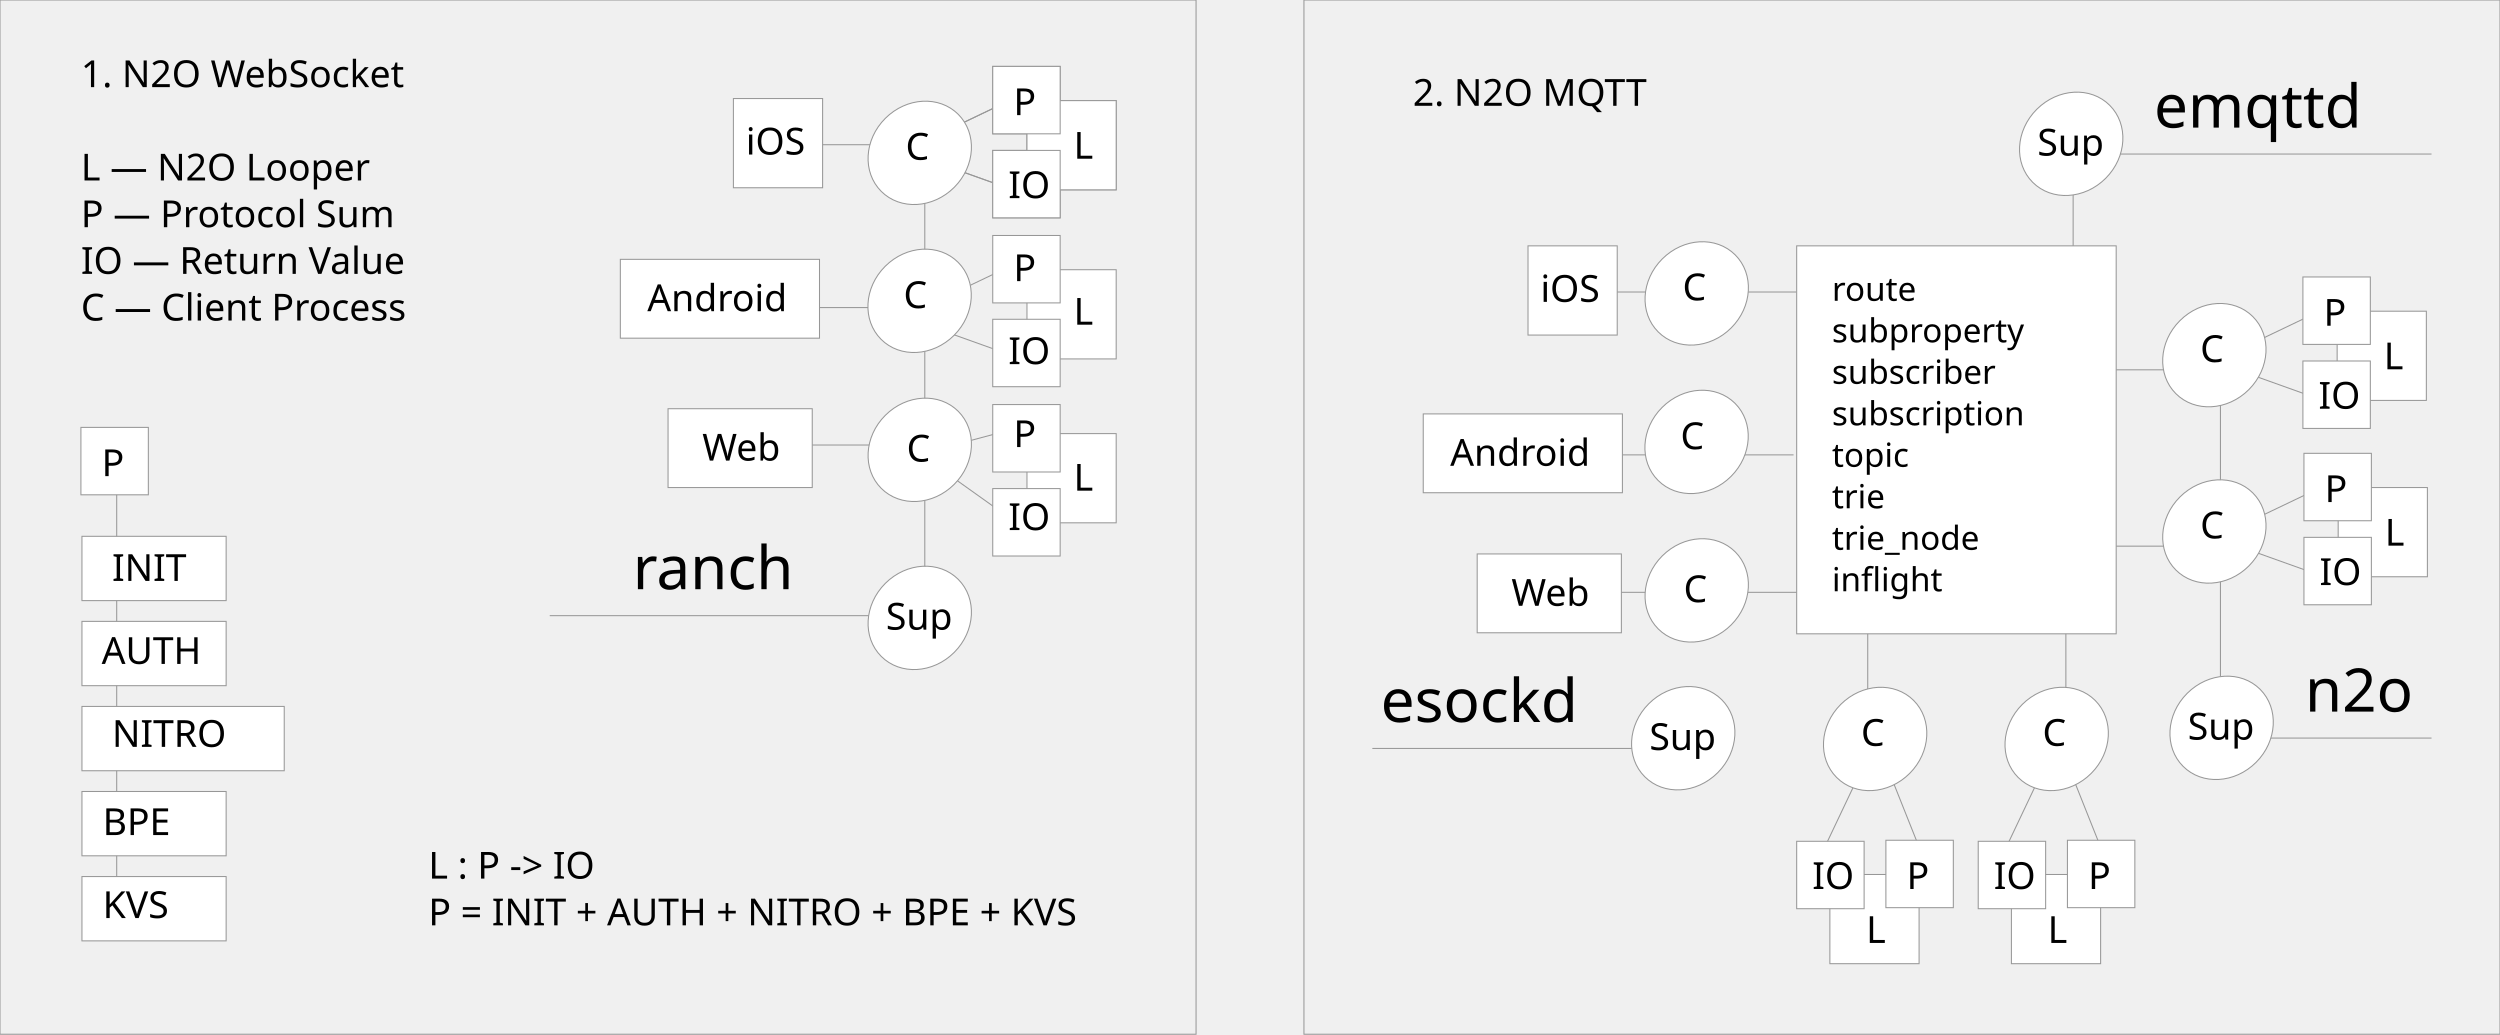
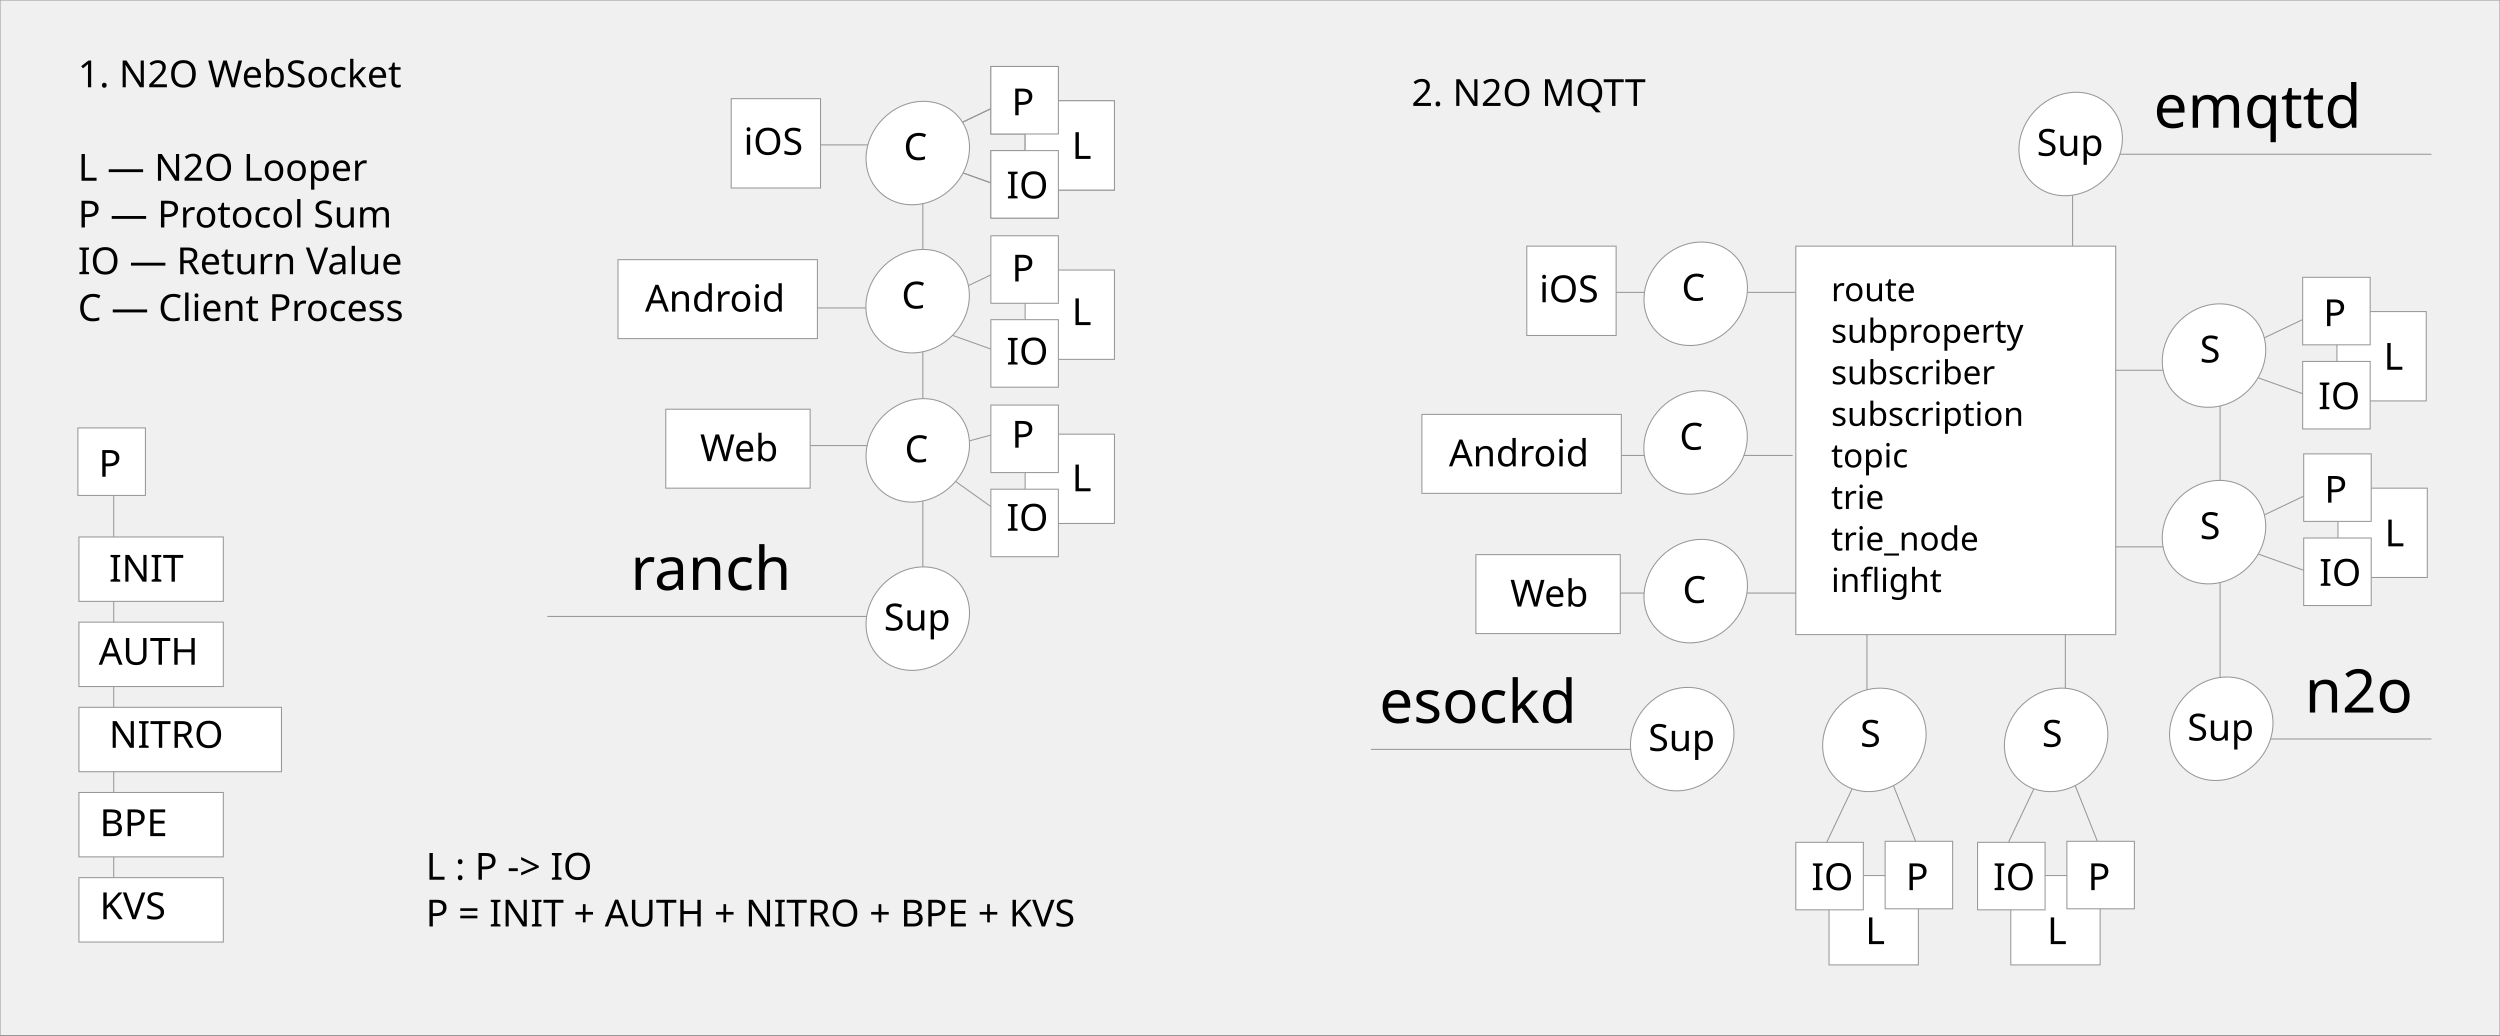
- <svg xmlns="http://www.w3.org/2000/svg" width="2410px" height="997px" viewBox="0 0 2410 997" version="1.1">
+ <svg xmlns="http://www.w3.org/2000/svg" width="2407px" height="997px" viewBox="0 0 2407 997" version="1.1">
  <defs />
  <g id="Page-1" stroke="none" stroke-width="1" fill="none" fill-rule="evenodd">
-     <g id="WebSocket-+-MQTT">
+     <g id="WebSocket-+-MQTT" transform="translate(-3, 0)">
      <g id="WebSocket">
        <g id="Group-+-Rectangle-35">
          <g id="Group" transform="translate(78, 50)">
            <g transform="translate(0, 362)">
              <path d="M34.5,55.5 L34.5,472.5" id="Line-Copy-9" stroke="#979797" stroke-linecap="square" />
              <g id="Rectangle-13-+-INIT" transform="translate(1, 105)">
                <rect id="Rectangle-13" stroke="#979797" fill="#FFFFFF" x="0" y="0" width="139" height="62" />
                <text id="INIT" font-family="Geometria" font-size="36" font-weight="260" fill="#000000">
                  <tspan x="29" y="43">INIT</tspan>
                </text>
              </g>
              <g id="Rectangle-1-Copy-6-+-P-Copy-3">
                <rect id="Rectangle-1-Copy-6" stroke="#979797" fill="#FFFFFF" x="0" y="0" width="65" height="65" />
                <text id="P-Copy-3" font-family="Geometria" font-size="36" font-weight="260" fill="#000000">
                  <tspan x="20" y="47">P</tspan>
                </text>
              </g>
              <g id="Rectangle-13-Copy-2-+-NITRO" transform="translate(1, 269)">
                <rect id="Rectangle-13-Copy-2" stroke="#979797" fill="#FFFFFF" x="0" y="0" width="195" height="62" />
                <text id="NITRO" font-family="Geometria" font-size="36" font-weight="260" fill="#000000">
                  <tspan x="29" y="39">NITRO</tspan>
                </text>
              </g>
              <g id="Rectangle-13-Copy-3-+-BPE" transform="translate(1, 351)">
                <rect id="Rectangle-13-Copy-3" stroke="#979797" fill="#FFFFFF" x="0" y="0" width="139" height="62" />
                <text id="BPE" font-family="Geometria" font-size="36" font-weight="260" fill="#000000">
                  <tspan x="20" y="42">BPE</tspan>
                </text>
              </g>
              <g id="Rectangle-13-Copy-4-+-KVS" transform="translate(1, 433)">
                <rect id="Rectangle-13-Copy-4" stroke="#979797" fill="#FFFFFF" x="0" y="0" width="139" height="62" />
                <text id="KVS" font-family="Geometria" font-size="36" font-weight="260" fill="#000000">
                  <tspan x="20" y="40">KVS</tspan>
                </text>
              </g>
              <g id="Rectangle-13-Copy-+-AUTH" transform="translate(1, 187)">
                <rect id="Rectangle-13-Copy" stroke="#979797" fill="#FFFFFF" x="0" y="0" width="139" height="62" />
                <text id="AUTH" font-family="Geometria" font-size="36" font-weight="260" fill="#000000">
                  <tspan x="19" y="41">AUTH</tspan>
                </text>
              </g>
            </g>
            <text id="1.-N2O-WebSocket" font-family="Geometria" font-size="36" font-weight="260" fill="#000000">
              <tspan x="0" y="34">1. N2O WebSocket</tspan>
              <tspan x="0" y="79" />
              <tspan x="0" y="124">L — N2O Looper</tspan>
              <tspan x="0" y="169">P — Protocol Sum</tspan>
              <tspan x="0" y="214">IO — Return Value</tspan>
              <tspan x="0" y="259">C — Client Process</tspan>
            </text>
            <text id="L-:-P--&gt;-IO" font-family="Geometria" font-size="36" font-weight="260" fill="#000000">
              <tspan x="335" y="797">L : P -&gt; IO</tspan>
              <tspan x="335" y="842">P = INIT + AUTH + NITRO + BPE + KVS</tspan>
            </text>
            <g transform="translate(452, 14)">
              <g id="Line-+-Rectangle-7-Copy-+-iOS" transform="translate(177, 31)">
                <path d="M43.5,44.5 L168.5,44.5" id="Line" stroke="#979797" stroke-linecap="square" />
                <g id="Rectangle-7-Copy-+-iOS">
                  <rect id="Rectangle-7-Copy" stroke="#979797" fill="#FFFFFF" x="0" y="0" width="86" height="86" />
                  <text id="iOS" font-family="Geometria" font-size="36" font-weight="260" fill="#000000">
                    <tspan x="12" y="54">iOS</tspan>
                  </text>
                </g>
              </g>
              <g id="Line-Copy-+-Rectangle-18-+-Android" transform="translate(68, 186)">
                <path d="M164.143,46.5 L260.143,46.5" id="Line-Copy" stroke="#979797" stroke-linecap="square" />
                <g id="Rectangle-18-+-Android">
                  <rect id="Rectangle-18" stroke="#979797" fill="#FFFFFF" x="0" y="0" width="192" height="76" />
                  <text id="Android" font-family="Geometria" font-size="36" font-weight="260" fill="#000000">
                    <tspan x="26" y="50">Android</tspan>
                  </text>
                </g>
              </g>
              <g id="Line-Copy-2-+-Rectangle-18-Copy-+-Web" transform="translate(114, 330)">
                <path d="M114.5,35 L237,35" id="Line-Copy-2" stroke="#979797" stroke-linecap="square" />
                <g id="Rectangle-18-Copy-+-Web">
                  <rect id="Rectangle-18-Copy" stroke="#979797" fill="#FFFFFF" x="0" y="0" width="139" height="76" />
                  <text id="Web" font-family="Geometria" font-size="36" font-weight="260" fill="#000000">
                    <tspan x="33" y="50">Web</tspan>
                  </text>
                </g>
              </g>
              <g>
                <g>
                  <g id="Line-Copy-3-+-Line-Copy-4-+-Rectangle-7-Copy-2-+-L-+-Rectangle-1-+-P-+-Rectangle-1-Copy-+-IO" transform="translate(341, 0)">
                    <path d="M0.5,81.5 L113.5,27.5" id="Line-Copy-3" stroke="#979797" stroke-linecap="square" />
                    <path d="M0.5,81.5 L109.5,120.5" id="Line-Copy-4" stroke="#979797" stroke-linecap="square" />
                    <g id="Rectangle-7-Copy-2-+-L-+-Rectangle-1-+-P-+-Rectangle-1-Copy-+-IO" transform="translate(86, 0)">
                      <g id="Rectangle-7-Copy-2-+-L" transform="translate(33, 33)">
                        <rect id="Rectangle-7-Copy-2" stroke="#979797" fill="#D8D8D8" x="0" y="0" width="86" height="86" />
                        <text id="L" font-family="Geometria" font-size="36" font-weight="260" fill="#000000">
                          <tspan x="45" y="56">L</tspan>
                        </text>
                      </g>
                      <g id="Rectangle-1-+-P">
                        <rect id="Rectangle-1" stroke="#979797" fill="#D8D8D8" x="0" y="0" width="65" height="65" />
                        <text id="P" font-family="Geometria" font-size="36" font-weight="260" fill="#000000">
                          <tspan x="20" y="47">P</tspan>
                        </text>
                      </g>
                      <g id="Rectangle-1-Copy-+-IO" transform="translate(0, 81)">
                        <rect id="Rectangle-1-Copy" stroke="#979797" fill="#D8D8D8" x="0" y="0" width="65" height="65" />
                        <text id="IO" font-family="Geometria" font-size="36" font-weight="260" fill="#000000">
                          <tspan x="15" y="46">IO</tspan>
                        </text>
                      </g>
                    </g>
                  </g>
                  <g id="Line-Copy-3-+-Line-Copy-4-+-Rectangle-7-Copy-2-+-L-+-Rectangle-1-+-P-+-Rectangle-1-Copy-+-IO-Copy" transform="translate(341, 0)">
                    <path d="M0.5,81.5 L113.5,27.5" id="Line-Copy-3" stroke="#979797" stroke-linecap="square" />
                    <path d="M0.5,81.5 L109.5,120.5" id="Line-Copy-4" stroke="#979797" stroke-linecap="square" />
                    <g id="Rectangle-7-Copy-2-+-L-+-Rectangle-1-+-P-+-Rectangle-1-Copy-+-IO" transform="translate(86, 0)">
                      <g id="Rectangle-7-Copy-2-+-L" transform="translate(33, 33)">
                        <rect id="Rectangle-7-Copy-2" stroke="#979797" fill="#FFFFFF" x="0" y="0" width="86" height="86" />
                        <text id="L" font-family="Geometria" font-size="36" font-weight="260" fill="#000000">
                          <tspan x="45" y="56">L</tspan>
                        </text>
                      </g>
                      <g id="Rectangle-1-+-P">
                        <rect id="Rectangle-1" stroke="#979797" fill="#FFFFFF" x="0" y="0" width="65" height="65" />
                        <text id="P" font-family="Geometria" font-size="36" font-weight="260" fill="#000000">
                          <tspan x="20" y="47">P</tspan>
                        </text>
                      </g>
                      <g id="Rectangle-1-Copy-+-IO" transform="translate(0, 81)">
                        <rect id="Rectangle-1-Copy" stroke="#979797" fill="#FFFFFF" x="0" y="0" width="65" height="65" />
                        <text id="IO" font-family="Geometria" font-size="36" font-weight="260" fill="#000000">
                          <tspan x="15" y="46">IO</tspan>
                        </text>
                      </g>
                    </g>
                  </g>
                  <g id="Line-Copy-6-+-Line-Copy-5-+-Rectangle-7-Copy-3-+-L-Copy-+-Rectangle-1-Copy-3-+-P-Copy-+-Rectangle-1-Copy-2-+-IO-Copy" transform="translate(341, 163)">
                    <path d="M0.5,78.5 L113.5,24.5" id="Line-Copy-6" stroke="#979797" stroke-linecap="square" />
                    <path d="M0.5,78.5 L109.5,117.5" id="Line-Copy-5" stroke="#979797" stroke-linecap="square" />
                    <g id="Rectangle-7-Copy-3-+-L-Copy-+-Rectangle-1-Copy-3-+-P-Copy-+-Rectangle-1-Copy-2-+-IO-Copy" transform="translate(86, 0)">
                      <g id="Rectangle-7-Copy-3-+-L-Copy" transform="translate(33, 33)">
                        <rect id="Rectangle-7-Copy-3" stroke="#979797" fill="#FFFFFF" x="0" y="0" width="86" height="86" />
                        <text id="L-Copy" font-family="Geometria" font-size="36" font-weight="260" fill="#000000">
                          <tspan x="45" y="53">L</tspan>
                        </text>
                      </g>
                      <g id="Rectangle-1-Copy-3-+-P-Copy">
                        <rect id="Rectangle-1-Copy-3" stroke="#979797" fill="#FFFFFF" x="0" y="0" width="65" height="65" />
                        <text id="P-Copy" font-family="Geometria" font-size="36" font-weight="260" fill="#000000">
                          <tspan x="20" y="44">P</tspan>
                        </text>
                      </g>
                      <g id="Rectangle-1-Copy-2-+-IO-Copy" transform="translate(0, 80)">
                        <rect id="Rectangle-1-Copy-2" stroke="#979797" fill="#FFFFFF" x="0" y="0.783" width="65" height="65" />
                        <text id="IO-Copy" font-family="Geometria" font-size="36" font-weight="260" fill="#000000">
                          <tspan x="15" y="44">IO</tspan>
                        </text>
                      </g>
                    </g>
                  </g>
                  <g id="Line-Copy-8-+-Line-Copy-7-+-Rectangle-7-+-L-Copy-2-+-Rectangle-1-Copy-5-+-P-Copy-2-+-Rectangle-1-Copy-4-+-IO-Copy-2" transform="translate(356, 326)">
                    <path d="M5.5,46.5 L98.5,21.5" id="Line-Copy-8" stroke="#979797" stroke-linecap="square" />
                    <path d="M0.5,47.5 L94.5,114.5" id="Line-Copy-7" stroke="#979797" stroke-linecap="square" />
                    <g id="Rectangle-7-+-L-Copy-2-+-Rectangle-1-Copy-5-+-P-Copy-2-+-Rectangle-1-Copy-4-+-IO-Copy-2" transform="translate(71, 0)">
                      <g id="Rectangle-7-+-L-Copy-2" transform="translate(33, 28)">
                        <rect id="Rectangle-7" stroke="#979797" fill="#FFFFFF" x="0" y="0" width="86" height="86" />
                        <text id="L-Copy-2" font-family="Geometria" font-size="36" font-weight="260" fill="#000000">
                          <tspan x="45" y="55">L</tspan>
                        </text>
                      </g>
                      <g id="Rectangle-1-Copy-5-+-P-Copy-2">
                        <rect id="Rectangle-1-Copy-5" stroke="#979797" fill="#FFFFFF" x="0" y="0" width="65" height="65" />
                        <text id="P-Copy-2" font-family="Geometria" font-size="36" font-weight="260" fill="#000000">
                          <tspan x="20" y="41">P</tspan>
                        </text>
                      </g>
                      <g id="Rectangle-1-Copy-4-+-IO-Copy-2" transform="translate(0, 81)">
                        <rect id="Rectangle-1-Copy-4" stroke="#979797" fill="#FFFFFF" x="0" y="0" width="65" height="65" />
                        <text id="IO-Copy-2" font-family="Geometria" font-size="36" font-weight="260" fill="#000000">
                          <tspan x="15" y="40">IO</tspan>
                        </text>
                      </g>
                    </g>
                  </g>
                  <g id="Line-+-Line-+-Oval-1-Copy-3-+-Sup-+-ranch" transform="translate(0, 63)">
                    <g id="Line-+-Line-+-Oval-1-Copy-3-+-Sup">
                      <path d="M346.5,466.5 L0.429,466.5" id="Line" stroke="#979797" stroke-linecap="square" />
                      <g id="Line-+-Oval-1-Copy-3-+-Sup" transform="translate(286, 0)">
                        <g>
                          <path d="M75.5,0.5 L75.5,446.905" id="Line" stroke="#979797" stroke-linecap="square" />
                          <g id="Oval-1-Copy-3-+-Sup" transform="translate(0, 398)">
                            <path d="M70.643,117.643 C99.638,117.643 123.143,96.6 123.143,70.643 C123.143,44.685 99.638,23.643 70.643,23.643 C41.648,23.643 18.143,44.685 18.143,70.643 C18.143,96.6 41.648,117.643 70.643,117.643 Z" id="Oval-1-Copy-3" stroke="#979797" fill="#FFFFFF" transform="translate(70.64288, 70.64288) rotate(-45) translate(-70.64288, -70.64288) " />
                            <text id="Sup" font-family="Geometria" font-size="36" font-weight="260" fill="#000000">
                              <tspan x="38" y="82">Sup</tspan>
                            </text>
                          </g>
                        </g>
                      </g>
                    </g>
                    <text id="ranch" font-family="Geometria" font-size="58" font-weight="260" fill="#000000">
                      <tspan x="80" y="441">ranch</tspan>
                    </text>
                  </g>
                </g>
                <g id="Oval-1-Copy-+-C-Copy" transform="translate(286, 155)">
                  <path d="M70.5,118 C99.495,118 123,96.957 123,71 C123,45.043 99.495,24 70.5,24 C41.505,24 18,45.043 18,71 C18,96.957 41.505,118 70.5,118 Z" id="Oval-1-Copy" stroke="#979797" fill="#FFFFFF" transform="translate(70.5, 71) rotate(-45) translate(-70.5, -71) " />
                  <text id="C-Copy" font-family="Geometria" font-size="36" font-weight="260" fill="#000000">
                    <tspan x="55" y="78">C</tspan>
                  </text>
                </g>
                <g id="Oval-1-+-C" transform="translate(286, 13)">
                  <path d="M70.643,117.357 C99.638,117.357 123.143,96.315 123.143,70.357 C123.143,44.4 99.638,23.357 70.643,23.357 C41.648,23.357 18.143,44.4 18.143,70.357 C18.143,96.315 41.648,117.357 70.643,117.357 Z" id="Oval-1" stroke="#979797" fill="#FFFFFF" transform="translate(70.64288, 70.35712) rotate(-45) translate(-70.64288, -70.35712) " />
                  <text id="C" font-family="Geometria" font-size="36" font-weight="260" fill="#000000">
                    <tspan x="57" y="77">C</tspan>
                  </text>
                </g>
                <g id="Oval-1-Copy-2-+-C-Copy-2" transform="translate(286, 299)">
                  <path d="M70.643,117.643 C99.638,117.643 123.143,96.6 123.143,70.643 C123.143,44.685 99.638,23.643 70.643,23.643 C41.648,23.643 18.143,44.685 18.143,70.643 C18.143,96.6 41.648,117.643 70.643,117.643 Z" id="Oval-1-Copy-2" stroke="#979797" fill="#FFFFFF" transform="translate(70.64288, 70.64288) rotate(-45) translate(-70.64288, -70.64288) " />
                  <text id="C-Copy-2" font-family="Geometria" font-size="36" font-weight="260" fill="#000000">
                    <tspan x="58" y="82">C</tspan>
                  </text>
                </g>
              </g>
            </g>
          </g>
-           <rect id="Rectangle-35" stroke="#979797" x="0" y="0" width="1153" height="997" />
        </g>
      </g>
-       <g id="MQTT" transform="translate(1257, 0)">
-         <path d="M883.5,343.5 L883.5,700.5" id="Line" stroke="#979797" stroke-linecap="square" />
-         <g id="Group-+-2.-EMQ-SCHEMA-+-Line-Copy-12-+-n2o-+-Oval-1-Copy-3-+-Sup-Copy-Copy-+-Line-Copy-13-+-esockd-+-Oval-1-Copy-3-+-Sup-Copy-Copy-Copy" transform="translate(66, 68)">
+       <g id="MQTT" transform="translate(3, 0)">
+         <path d="M2137.5,343.5 L2137.5,700.5" id="Line" stroke="#979797" stroke-linecap="square" />
+         <g id="Group-+-2.-EMQ-SCHEMA-+-Line-Copy-12-+-n2o-+-Oval-1-Copy-3-+-Sup-Copy-Copy-+-Line-Copy-13-+-esockd-+-Oval-1-Copy-3-+-Sup-Copy-Copy-Copy" transform="translate(1320, 68)">
          <g id="Group-+-2.-EMQ-SCHEMA-+-Line-Copy-12-+-n2o-+-Oval-1-Copy-3-+-Sup-Copy-Copy" transform="translate(39, 0)">
            <g id="Group-+-2.-EMQ-SCHEMA">
              <g id="Group" transform="translate(10, 0)">
                <g id="Line-+-Rectangle-7-Copy-+-iOS-Copy" transform="translate(101, 169)">
                  <path d="M44.5,44.5 L258.5,44.5" id="Line" stroke="#979797" stroke-linecap="square" />
                  <g id="Rectangle-7-Copy-+-iOS">
                    <rect id="Rectangle-7-Copy" stroke="#979797" fill="#FFFFFF" x="0" y="0" width="86" height="86" />
                    <text id="iOS" font-family="Geometria" font-size="36" font-weight="260" fill="#000000">
                      <tspan x="12" y="54">iOS</tspan>
                    </text>
                  </g>
                </g>
                <g id="Line-Copy-+-Rectangle-18-+-Android-Copy" transform="translate(0, 331)">
                  <path d="M96.143,39.5 L356.5,39.5" id="Line-Copy" stroke="#979797" stroke-linecap="square" />
                  <g id="Rectangle-18-+-Android">
                    <rect id="Rectangle-18" stroke="#979797" fill="#FFFFFF" x="0" y="0" width="192" height="76" />
                    <text id="Android" font-family="Geometria" font-size="36" font-weight="260" fill="#000000">
                      <tspan x="26" y="50">Android</tspan>
                    </text>
                  </g>
                </g>
                <g id="Line-Copy-2-+-Rectangle-18-Copy-+-Web-Copy" transform="translate(52, 466)">
                  <path d="M40.5,37 L311.5,37" id="Line-Copy-2" stroke="#979797" stroke-linecap="square" />
                  <g id="Rectangle-18-Copy-+-Web">
                    <rect id="Rectangle-18-Copy" stroke="#979797" fill="#FFFFFF" x="0" y="0" width="139" height="76" />
                    <text id="Web" font-family="Geometria" font-size="36" font-weight="260" fill="#000000">
                      <tspan x="33" y="50">Web</tspan>
                    </text>
                  </g>
                </g>
                <g id="Oval-1-Copy-+-C-Copy-Copy" transform="translate(193, 287)">
                  <path d="M70.5,118 C99.495,118 123,96.957 123,71 C123,45.043 99.495,24 70.5,24 C41.505,24 18,45.043 18,71 C18,96.957 41.505,118 70.5,118 Z" id="Oval-1-Copy" stroke="#979797" fill="#FFFFFF" transform="translate(70.5, 71) rotate(-45) translate(-70.5, -71) " />
                  <text id="C-Copy" font-family="Geometria" font-size="36" font-weight="260" fill="#000000">
                    <tspan x="55" y="78">C</tspan>
                  </text>
                </g>
                <g id="Oval-1-+-C-Copy-4" transform="translate(193, 143.5)">
                  <path d="M70.643,118.357 C99.638,118.357 123.143,97.315 123.143,71.357 C123.143,45.4 99.638,24.357 70.643,24.357 C41.648,24.357 18.143,45.4 18.143,71.357 C18.143,97.315 41.648,118.357 70.643,118.357 Z" id="Oval-1" stroke="#979797" fill="#FFFFFF" transform="translate(70.64288, 71.35712) rotate(-45) translate(-70.64288, -71.35712) " />
                  <text id="C" font-family="Geometria" font-size="36" font-weight="260" fill="#000000">
                    <tspan x="57" y="78">C</tspan>
                  </text>
                </g>
                <g id="Oval-1-Copy-2-+-C-Copy-2-Copy" transform="translate(193, 430.5)">
                  <path d="M70.643,117.643 C99.638,117.643 123.143,96.6 123.143,70.643 C123.143,44.685 99.638,23.643 70.643,23.643 C41.648,23.643 18.143,44.685 18.143,70.643 C18.143,96.6 41.648,117.643 70.643,117.643 Z" id="Oval-1-Copy-2" stroke="#979797" fill="#FFFFFF" transform="translate(70.64288, 70.64288) rotate(-45) translate(-70.64288, -70.64288) " />
                  <text id="C-Copy-2" font-family="Geometria" font-size="36" font-weight="260" fill="#000000">
                    <tspan x="58" y="82">C</tspan>
                  </text>
                </g>
                <g id="Line-Copy-3-+-Line-Copy-4-+-Rectangle-7-Copy-2-+-L-+-Rectangle-1-+-P-+-Rectangle-1-Copy-+-IO-Copy-Copy-Copy-Copy-+-Oval-1-+-C-Copy-3-+-Line-+-Line-+-Line-Copy-10-+-Rectangle-28-+-Line-Copy-3-+-Line-Copy-4-+-Rectangle-7-Copy-2-+-L-+-Rectangle-1-+-P-+-Rectangle-1-Copy-+-IO-Copy-Copy-+-Oval-1-+-C-Copy-+-Line-Copy-3-+-Line-Copy-4-+-Rectangle-7-Copy-2-+-L-+-Rectangle-1-+-P-+-Rectangle-1-Copy-+-IO-Copy-Copy-Copy-+-Oval-1-+-C-Copy-2-+-Oval-1-Copy-3-+-Sup-Copy-+-Line-+-Line-+-Line-Copy-3-+-Line-Copy-4-+-Rectangle-7-Copy-2-+-L-+-Rectangle-1-+-P-+-Rectangle-1-Copy-+-IO-Copy-Copy-Copy-Copy-+-Oval-1-+-C-Copy-3-Copy" transform="translate(360, 0)">
                  <g id="Line-+-Line-+-Line-Copy-10-+-Rectangle-28-+-Line-Copy-3-+-Line-Copy-4-+-Rectangle-7-Copy-2-+-L-+-Rectangle-1-+-P-+-Rectangle-1-Copy-+-IO-Copy-Copy-+-Oval-1-+-C-Copy-+-Line-Copy-3-+-Line-Copy-4-+-Rectangle-7-Copy-2-+-L-+-Rectangle-1-+-P-+-Rectangle-1-Copy-+-IO-Copy-Copy-Copy-+-Oval-1-+-C-Copy-2-+-Oval-1-Copy-3-+-Sup-Copy-+-Line-+-Line">
                    <path d="M259.5,660.5 L259.5,486.5" id="Line" stroke="#979797" stroke-linecap="square" />
                    <path d="M68.5,631.5 L68.5,505.5" id="Line" stroke="#979797" stroke-linecap="square" />
                    <g id="Line-+-Line-+-Line-Copy-10-+-Rectangle-28-+-Line-Copy-3-+-Line-Copy-4-+-Rectangle-7-Copy-2-+-L-+-Rectangle-1-+-P-+-Rectangle-1-Copy-+-IO-Copy-Copy-+-Oval-1-+-C-Copy-+-Line-Copy-3-+-Line-Copy-4-+-Rectangle-7-Copy-2-+-L-+-Rectangle-1-+-P-+-Rectangle-1-Copy-+-IO-Copy-Copy-Copy-+-Oval-1-+-C-Copy-2-+-Oval-1-Copy-3-+-Sup-Copy">
                      <path d="M611.5,80.5 L265.429,80.5" id="Line-Copy-11" stroke="#979797" stroke-linecap="square" />
                      <text id="emqttd" font-family="Geometria" font-size="58" font-weight="260" fill="#000000">
                        <tspan x="344.5" y="55">emqttd</tspan>
                      </text>
                      <path d="M266.5,73.5 L266.5,244.5" id="Line" stroke="#979797" stroke-linecap="square" />
                      <g id="Line-+-Line-Copy-10-+-Rectangle-28-+-Line-Copy-3-+-Line-Copy-4-+-Rectangle-7-Copy-2-+-L-+-Rectangle-1-+-P-+-Rectangle-1-Copy-+-IO-Copy-Copy-+-Oval-1-+-C-Copy-+-Line-Copy-3-+-Line-Copy-4-+-Rectangle-7-Copy-2-+-L-+-Rectangle-1-+-P-+-Rectangle-1-Copy-+-IO-Copy-Copy-Copy-+-Oval-1-+-C-Copy-2" transform="translate(0, 169)">
                        <g id="Line-+-Line-Copy-10-+-Rectangle-28" stroke="#979797">
                          <path d="M381.5,119.5 L261.5,119.5" id="Line" stroke-linecap="square" />
                          <path d="M381.5,289.5 L261.5,289.5" id="Line-Copy-10" stroke-linecap="square" />
                          <rect id="Rectangle-28" fill="#FFFFFF" x="0" y="0" width="308" height="374" />
                        </g>
                        <g id="Line-Copy-3-+-Line-Copy-4-+-Rectangle-7-Copy-2-+-L-+-Rectangle-1-+-P-+-Rectangle-1-Copy-+-IO-Copy-Copy-+-Oval-1-+-C-Copy" transform="translate(332, 30)">
                          <g id="Line-Copy-3-+-Line-Copy-4-+-Rectangle-7-Copy-2-+-L-+-Rectangle-1-+-P-+-Rectangle-1-Copy-+-IO-Copy-Copy" transform="translate(70, 0)">
                            <path d="M0.5,81.5 L113.5,27.5" id="Line-Copy-3" stroke="#979797" stroke-linecap="square" />
                            <path d="M0.5,81.5 L109.5,120.5" id="Line-Copy-4" stroke="#979797" stroke-linecap="square" />
                            <g id="Rectangle-7-Copy-2-+-L-+-Rectangle-1-+-P-+-Rectangle-1-Copy-+-IO" transform="translate(86, 0)">
                              <g id="Rectangle-7-Copy-2-+-L" transform="translate(33, 33)">
                                <rect id="Rectangle-7-Copy-2" stroke="#979797" fill="#FFFFFF" x="0" y="0" width="86" height="86" />
                                <text id="L" font-family="Geometria" font-size="36" font-weight="260" fill="#000000">
                                  <tspan x="45" y="56">L</tspan>
                                </text>
                              </g>
                              <g id="Rectangle-1-+-P">
                                <rect id="Rectangle-1" stroke="#979797" fill="#FFFFFF" x="0" y="0" width="65" height="65" />
                                <text id="P" font-family="Geometria" font-size="36" font-weight="260" fill="#000000">
                                  <tspan x="20" y="47">P</tspan>
                                </text>
                              </g>
                              <g id="Rectangle-1-Copy-+-IO" transform="translate(0, 81)">
                                <rect id="Rectangle-1-Copy" stroke="#979797" fill="#FFFFFF" x="0" y="0" width="65" height="65" />
                                <text id="IO" font-family="Geometria" font-size="36" font-weight="260" fill="#000000">
                                  <tspan x="15" y="46">IO</tspan>
                                </text>
                              </g>
                            </g>
                          </g>
                          <g id="Oval-1-+-C-Copy" transform="translate(0, 4)">
                            <path d="M70.643,118.357 C99.638,118.357 123.143,97.315 123.143,71.357 C123.143,45.4 99.638,24.357 70.643,24.357 C41.648,24.357 18.143,45.4 18.143,71.357 C18.143,97.315 41.648,118.357 70.643,118.357 Z" id="Oval-1" stroke="#979797" fill="#FFFFFF" transform="translate(70.64288, 71.35712) rotate(-45) translate(-70.64288, -71.35712) " />
-                             <text id="C" font-family="Geometria" font-size="36" font-weight="260" fill="#000000">
-                               <tspan x="57" y="78">C</tspan>
+                             <text id="S" font-family="Geometria" font-size="36" font-weight="260" fill="#000000">
+                               <tspan x="57" y="78">S</tspan>
                            </text>
                          </g>
                        </g>
                        <g id="Line-Copy-3-+-Line-Copy-4-+-Rectangle-7-Copy-2-+-L-+-Rectangle-1-+-P-+-Rectangle-1-Copy-+-IO-Copy-Copy-Copy-+-Oval-1-+-C-Copy-2" transform="translate(332, 200)">
                          <g id="Line-Copy-3-+-Line-Copy-4-+-Rectangle-7-Copy-2-+-L-+-Rectangle-1-+-P-+-Rectangle-1-Copy-+-IO-Copy-Copy-Copy" transform="translate(71, 0)">
                            <path d="M0.5,81.5 L113.5,27.5" id="Line-Copy-3" stroke="#979797" stroke-linecap="square" />
                            <path d="M0.5,81.5 L109.5,120.5" id="Line-Copy-4" stroke="#979797" stroke-linecap="square" />
                            <g id="Rectangle-7-Copy-2-+-L-+-Rectangle-1-+-P-+-Rectangle-1-Copy-+-IO" transform="translate(86, 0)">
                              <g id="Rectangle-7-Copy-2-+-L" transform="translate(33, 33)">
                                <rect id="Rectangle-7-Copy-2" stroke="#979797" fill="#FFFFFF" x="0" y="0" width="86" height="86" />
                                <text id="L" font-family="Geometria" font-size="36" font-weight="260" fill="#000000">
                                  <tspan x="45" y="56">L</tspan>
                                </text>
                              </g>
                              <g id="Rectangle-1-+-P">
                                <rect id="Rectangle-1" stroke="#979797" fill="#FFFFFF" x="0" y="0" width="65" height="65" />
                                <text id="P" font-family="Geometria" font-size="36" font-weight="260" fill="#000000">
                                  <tspan x="20" y="47">P</tspan>
                                </text>
                              </g>
                              <g id="Rectangle-1-Copy-+-IO" transform="translate(0, 81)">
                                <rect id="Rectangle-1-Copy" stroke="#979797" fill="#FFFFFF" x="0" y="0" width="65" height="65" />
                                <text id="IO" font-family="Geometria" font-size="36" font-weight="260" fill="#000000">
                                  <tspan x="15" y="46">IO</tspan>
                                </text>
                              </g>
                            </g>
                          </g>
                          <g id="Oval-1-+-C-Copy-2" transform="translate(0, 5)">
                            <path d="M70.643,117.357 C99.638,117.357 123.143,96.315 123.143,70.357 C123.143,44.4 99.638,23.357 70.643,23.357 C41.648,23.357 18.143,44.4 18.143,70.357 C18.143,96.315 41.648,117.357 70.643,117.357 Z" id="Oval-1" stroke="#979797" fill="#FFFFFF" transform="translate(70.64288, 70.35712) rotate(-45) translate(-70.64288, -70.35712) " />
-                             <text id="C" font-family="Geometria" font-size="36" font-weight="260" fill="#000000">
-                               <tspan x="57" y="77">C</tspan>
+                             <text id="S" font-family="Geometria" font-size="36" font-weight="260" fill="#000000">
+                               <tspan x="57" y="77">S</tspan>
                            </text>
                          </g>
                        </g>
                      </g>
                      <g id="Oval-1-Copy-3-+-Sup-Copy" transform="translate(194, 0)">
                        <path d="M70.643,117.643 C99.638,117.643 123.143,96.6 123.143,70.643 C123.143,44.685 99.638,23.643 70.643,23.643 C41.648,23.643 18.143,44.685 18.143,70.643 C18.143,96.6 41.648,117.643 70.643,117.643 Z" id="Oval-1-Copy-3" stroke="#979797" fill="#FFFFFF" transform="translate(70.64288, 70.64288) rotate(-45) translate(-70.64288, -70.64288) " />
                        <text id="Sup" font-family="Geometria" font-size="36" font-weight="260" fill="#000000">
                          <tspan x="38" y="82">Sup</tspan>
                        </text>
                      </g>
                    </g>
                  </g>
                  <g id="Line-Copy-3-+-Line-Copy-4-+-Rectangle-7-Copy-2-+-L-+-Rectangle-1-+-P-+-Rectangle-1-Copy-+-IO-Copy-Copy-Copy-Copy-+-Oval-1-+-C-Copy-3" transform="translate(34, 192)">
                    <g id="Line-Copy-3-+-Line-Copy-4-+-Rectangle-7-Copy-2-+-L-+-Rectangle-1-+-P-+-Rectangle-1-Copy-+-IO-Copy-Copy-Copy-Copy" transform="translate(141, 452)">
                      <path d="M76.5,0.5 L131.5,138.5" id="Line-Copy-3" stroke="#979797" stroke-linecap="square" />
                      <path d="M76.5,0.5 L20.5,118.5" id="Line-Copy-4" stroke="#979797" stroke-linecap="square" />
                      <g id="Rectangle-7-Copy-2-+-L-+-Rectangle-1-+-P-+-Rectangle-1-Copy-+-IO" transform="translate(0, 98)">
                        <g id="Rectangle-7-Copy-2-+-L" transform="translate(32, 33)">
                          <rect id="Rectangle-7-Copy-2" stroke="#979797" fill="#FFFFFF" x="0" y="0" width="86" height="86" />
                          <text id="L" font-family="Geometria" font-size="36" font-weight="260" fill="#000000">
                            <tspan x="35" y="66">L</tspan>
                          </text>
                        </g>
                        <g id="Rectangle-1-+-P" transform="translate(86, 0)">
                          <rect id="Rectangle-1" stroke="#979797" fill="#FFFFFF" x="0" y="0" width="65" height="65" />
                          <text id="P" font-family="Geometria" font-size="36" font-weight="260" fill="#000000">
                            <tspan x="20" y="47">P</tspan>
                          </text>
                        </g>
                        <g id="Rectangle-1-Copy-+-IO" transform="translate(0, 1)">
                          <rect id="Rectangle-1-Copy" stroke="#979797" fill="#FFFFFF" x="0" y="0" width="65" height="65" />
                          <text id="IO" font-family="Geometria" font-size="36" font-weight="260" fill="#000000">
                            <tspan x="15" y="46">IO</tspan>
                          </text>
                        </g>
                      </g>
                    </g>
                    <g id="Oval-1-+-C-Copy-3" transform="translate(146, 382)">
                      <path d="M70.643,117.357 C99.638,117.357 123.143,96.315 123.143,70.357 C123.143,44.4 99.638,23.357 70.643,23.357 C41.648,23.357 18.143,44.4 18.143,70.357 C18.143,96.315 41.648,117.357 70.643,117.357 Z" id="Oval-1" stroke="#979797" fill="#FFFFFF" transform="translate(70.64288, 70.35712) rotate(-45) translate(-70.64288, -70.35712) " />
-                       <text id="C" font-family="Geometria" font-size="36" font-weight="260" fill="#000000">
-                         <tspan x="57" y="77">C</tspan>
+                       <text id="S" font-family="Geometria" font-size="36" font-weight="260" fill="#000000">
+                         <tspan x="57" y="77">S</tspan>
                      </text>
                    </g>
                    <text id="route" font-family="Geometria" font-size="32" font-weight="260" fill="#000000">
                      <tspan x="0" y="30">route</tspan>
                      <tspan x="0" y="70">subproperty</tspan>
                      <tspan x="0" y="110">subscriber</tspan>
                      <tspan x="0" y="150">subscription</tspan>
                      <tspan x="0" y="190">topic</tspan>
                      <tspan x="0" y="230">trie</tspan>
                      <tspan x="0" y="270">trie_node</tspan>
                      <tspan x="0" y="310">inflight</tspan>
                    </text>
                  </g>
                  <g id="Line-Copy-3-+-Line-Copy-4-+-Rectangle-7-Copy-2-+-L-+-Rectangle-1-+-P-+-Rectangle-1-Copy-+-IO-Copy-Copy-Copy-Copy-+-Oval-1-+-C-Copy-3-Copy" transform="translate(0, 574)">
                    <g id="Line-Copy-3-+-Line-Copy-4-+-Rectangle-7-Copy-2-+-L-+-Rectangle-1-+-P-+-Rectangle-1-Copy-+-IO-Copy-Copy-Copy-Copy" transform="translate(0, 70)">
                      <path d="M76.5,0.5 L131.5,138.5" id="Line-Copy-3" stroke="#979797" stroke-linecap="square" />
                      <path d="M76.5,0.5 L20.5,118.5" id="Line-Copy-4" stroke="#979797" stroke-linecap="square" />
                      <g id="Rectangle-7-Copy-2-+-L-+-Rectangle-1-+-P-+-Rectangle-1-Copy-+-IO" transform="translate(0, 98)">
                        <g id="Rectangle-7-Copy-2-+-L" transform="translate(32, 33)">
                          <rect id="Rectangle-7-Copy-2" stroke="#979797" fill="#FFFFFF" x="0" y="0" width="86" height="86" />
                          <text id="L" font-family="Geometria" font-size="36" font-weight="260" fill="#000000">
                            <tspan x="35" y="66">L</tspan>
                          </text>
                        </g>
                        <g id="Rectangle-1-+-P" transform="translate(86, 0)">
                          <rect id="Rectangle-1" stroke="#979797" fill="#FFFFFF" x="0" y="0" width="65" height="65" />
                          <text id="P" font-family="Geometria" font-size="36" font-weight="260" fill="#000000">
                            <tspan x="20" y="47">P</tspan>
                          </text>
                        </g>
                        <g id="Rectangle-1-Copy-+-IO" transform="translate(0, 1)">
                          <rect id="Rectangle-1-Copy" stroke="#979797" fill="#FFFFFF" x="0" y="0" width="65" height="65" />
                          <text id="IO" font-family="Geometria" font-size="36" font-weight="260" fill="#000000">
                            <tspan x="15" y="46">IO</tspan>
                          </text>
                        </g>
                      </g>
                    </g>
                    <g id="Oval-1-+-C-Copy-3" transform="translate(5, 0)">
                      <path d="M70.643,117.357 C99.638,117.357 123.143,96.315 123.143,70.357 C123.143,44.4 99.638,23.357 70.643,23.357 C41.648,23.357 18.143,44.4 18.143,70.357 C18.143,96.315 41.648,117.357 70.643,117.357 Z" id="Oval-1" stroke="#979797" fill="#FFFFFF" transform="translate(70.64288, 70.35712) rotate(-45) translate(-70.64288, -70.35712) " />
-                       <text id="C" font-family="Geometria" font-size="36" font-weight="260" fill="#000000">
-                         <tspan x="57" y="77">C</tspan>
+                       <text id="S" font-family="Geometria" font-size="36" font-weight="260" fill="#000000">
+                         <tspan x="57" y="77">S</tspan>
                      </text>
                    </g>
                  </g>
                </g>
              </g>
              <text id="2.-N2O-MQTT-" font-family="Geometria" font-size="36" font-weight="260" fill="#000000">
                <tspan x="0" y="34">2. N2O MQTT </tspan>
              </text>
            </g>
            <g id="Line-Copy-12-+-n2o-+-Oval-1-Copy-3-+-Sup-Copy-Copy" transform="translate(709, 563)">
              <path d="M272.5,80.5 L71.429,80.5" id="Line-Copy-12" stroke="#979797" stroke-linecap="square" />
              <text id="n2o" font-family="Geometria" font-size="58" font-weight="260" fill="#000000">
                <tspan x="151" y="55">n2o</tspan>
              </text>
              <g id="Oval-1-Copy-3-+-Sup-Copy-Copy">
                <path d="M70.643,117.643 C99.638,117.643 123.143,96.6 123.143,70.643 C123.143,44.685 99.638,23.643 70.643,23.643 C41.648,23.643 18.143,44.685 18.143,70.643 C18.143,96.6 41.648,117.643 70.643,117.643 Z" id="Oval-1-Copy-3" stroke="#979797" fill="#FFFFFF" transform="translate(70.64288, 70.64288) rotate(-45) translate(-70.64288, -70.64288) " />
                <text id="Sup" font-family="Geometria" font-size="36" font-weight="260" fill="#000000">
                  <tspan x="38" y="82">Sup</tspan>
                </text>
              </g>
            </g>
          </g>
          <g id="Line-Copy-13-+-esockd-+-Oval-1-Copy-3-+-Sup-Copy-Copy-Copy" transform="translate(0, 573)">
            <path d="M282.5,80.5 L0.429,80.5" id="Line-Copy-13" stroke="#979797" stroke-linecap="square" />
            <text id="esockd" font-family="Geometria" font-size="58" font-weight="260" fill="#000000">
              <tspan x="8" y="55">esockd</tspan>
            </text>
            <g id="Oval-1-Copy-3-+-Sup-Copy-Copy-Copy" transform="translate(229, 0)">
              <path d="M70.643,117.643 C99.638,117.643 123.143,96.6 123.143,70.643 C123.143,44.685 99.638,23.643 70.643,23.643 C41.648,23.643 18.143,44.685 18.143,70.643 C18.143,96.6 41.648,117.643 70.643,117.643 Z" id="Oval-1-Copy-3" stroke="#979797" fill="#FFFFFF" transform="translate(70.64288, 70.64288) rotate(-45) translate(-70.64288, -70.64288) " />
              <text id="Sup" font-family="Geometria" font-size="36" font-weight="260" fill="#000000">
                <tspan x="38" y="82">Sup</tspan>
              </text>
            </g>
          </g>
        </g>
-         <rect id="Rectangle-36" stroke="#979797" x="0" y="0" width="1153" height="997" />
+         <rect id="Rectangle-36" stroke="#979797" x="0" y="0" width="2407" height="997" />
      </g>
    </g>
  </g>
</svg>
